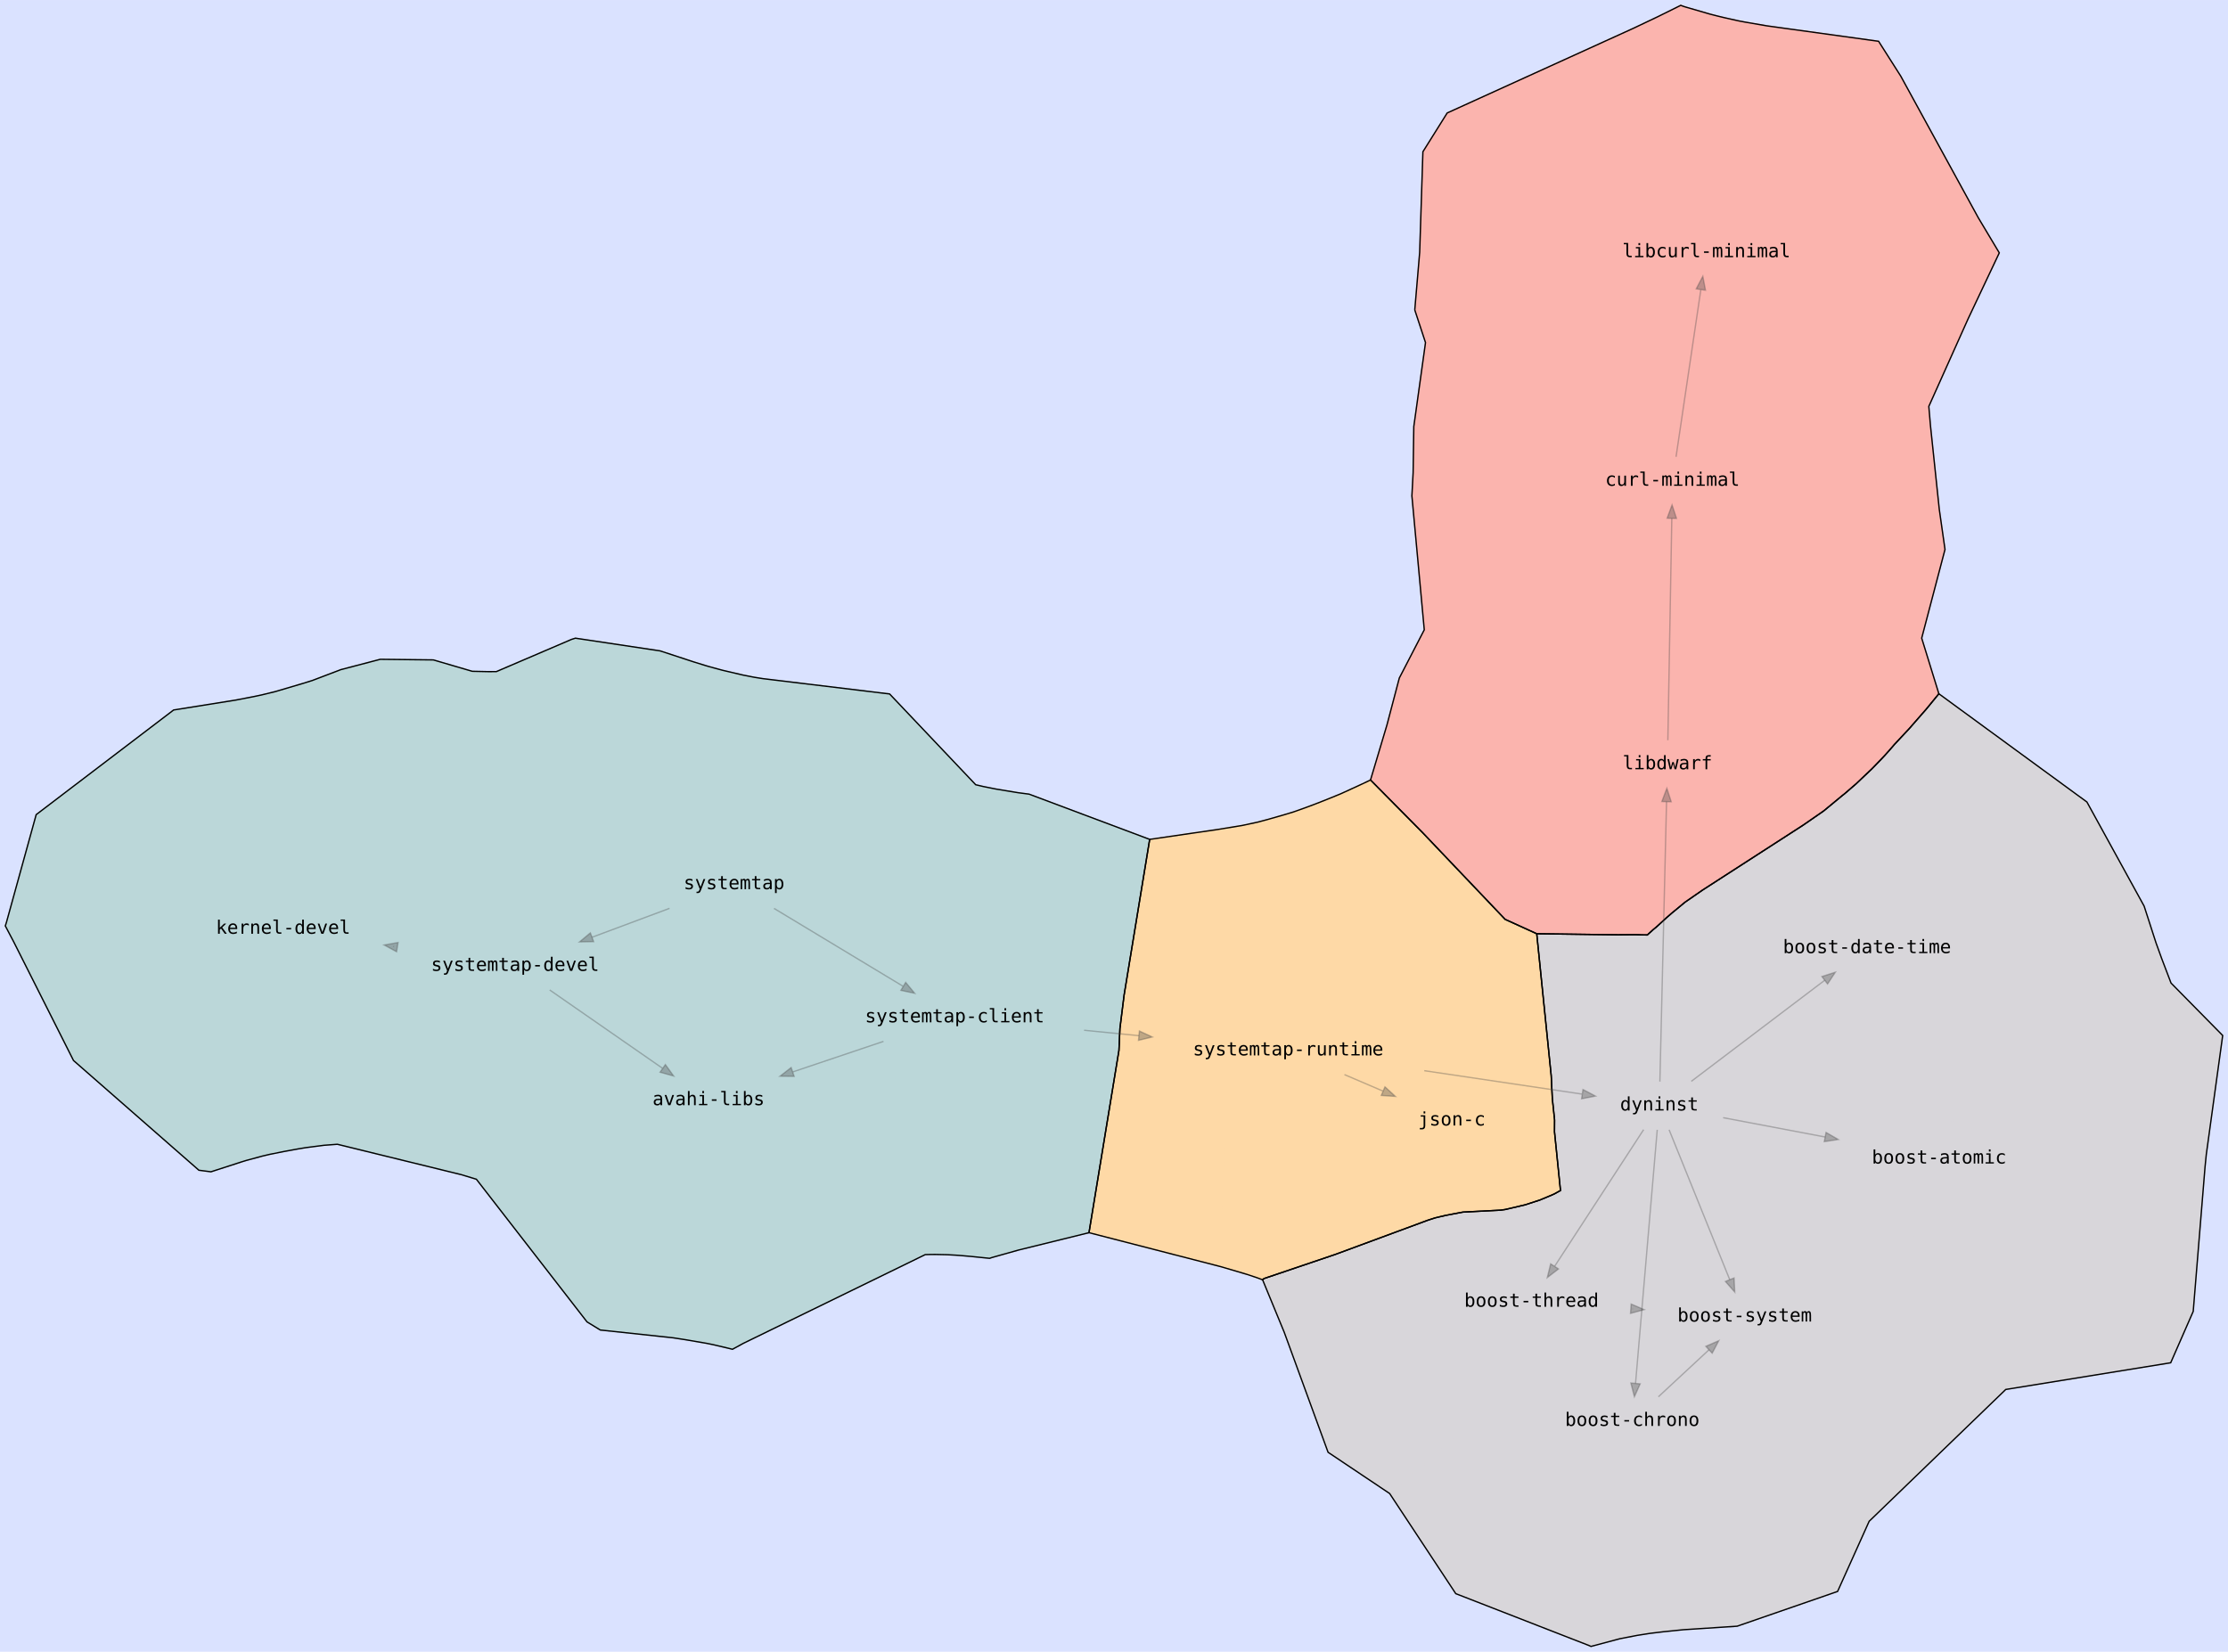
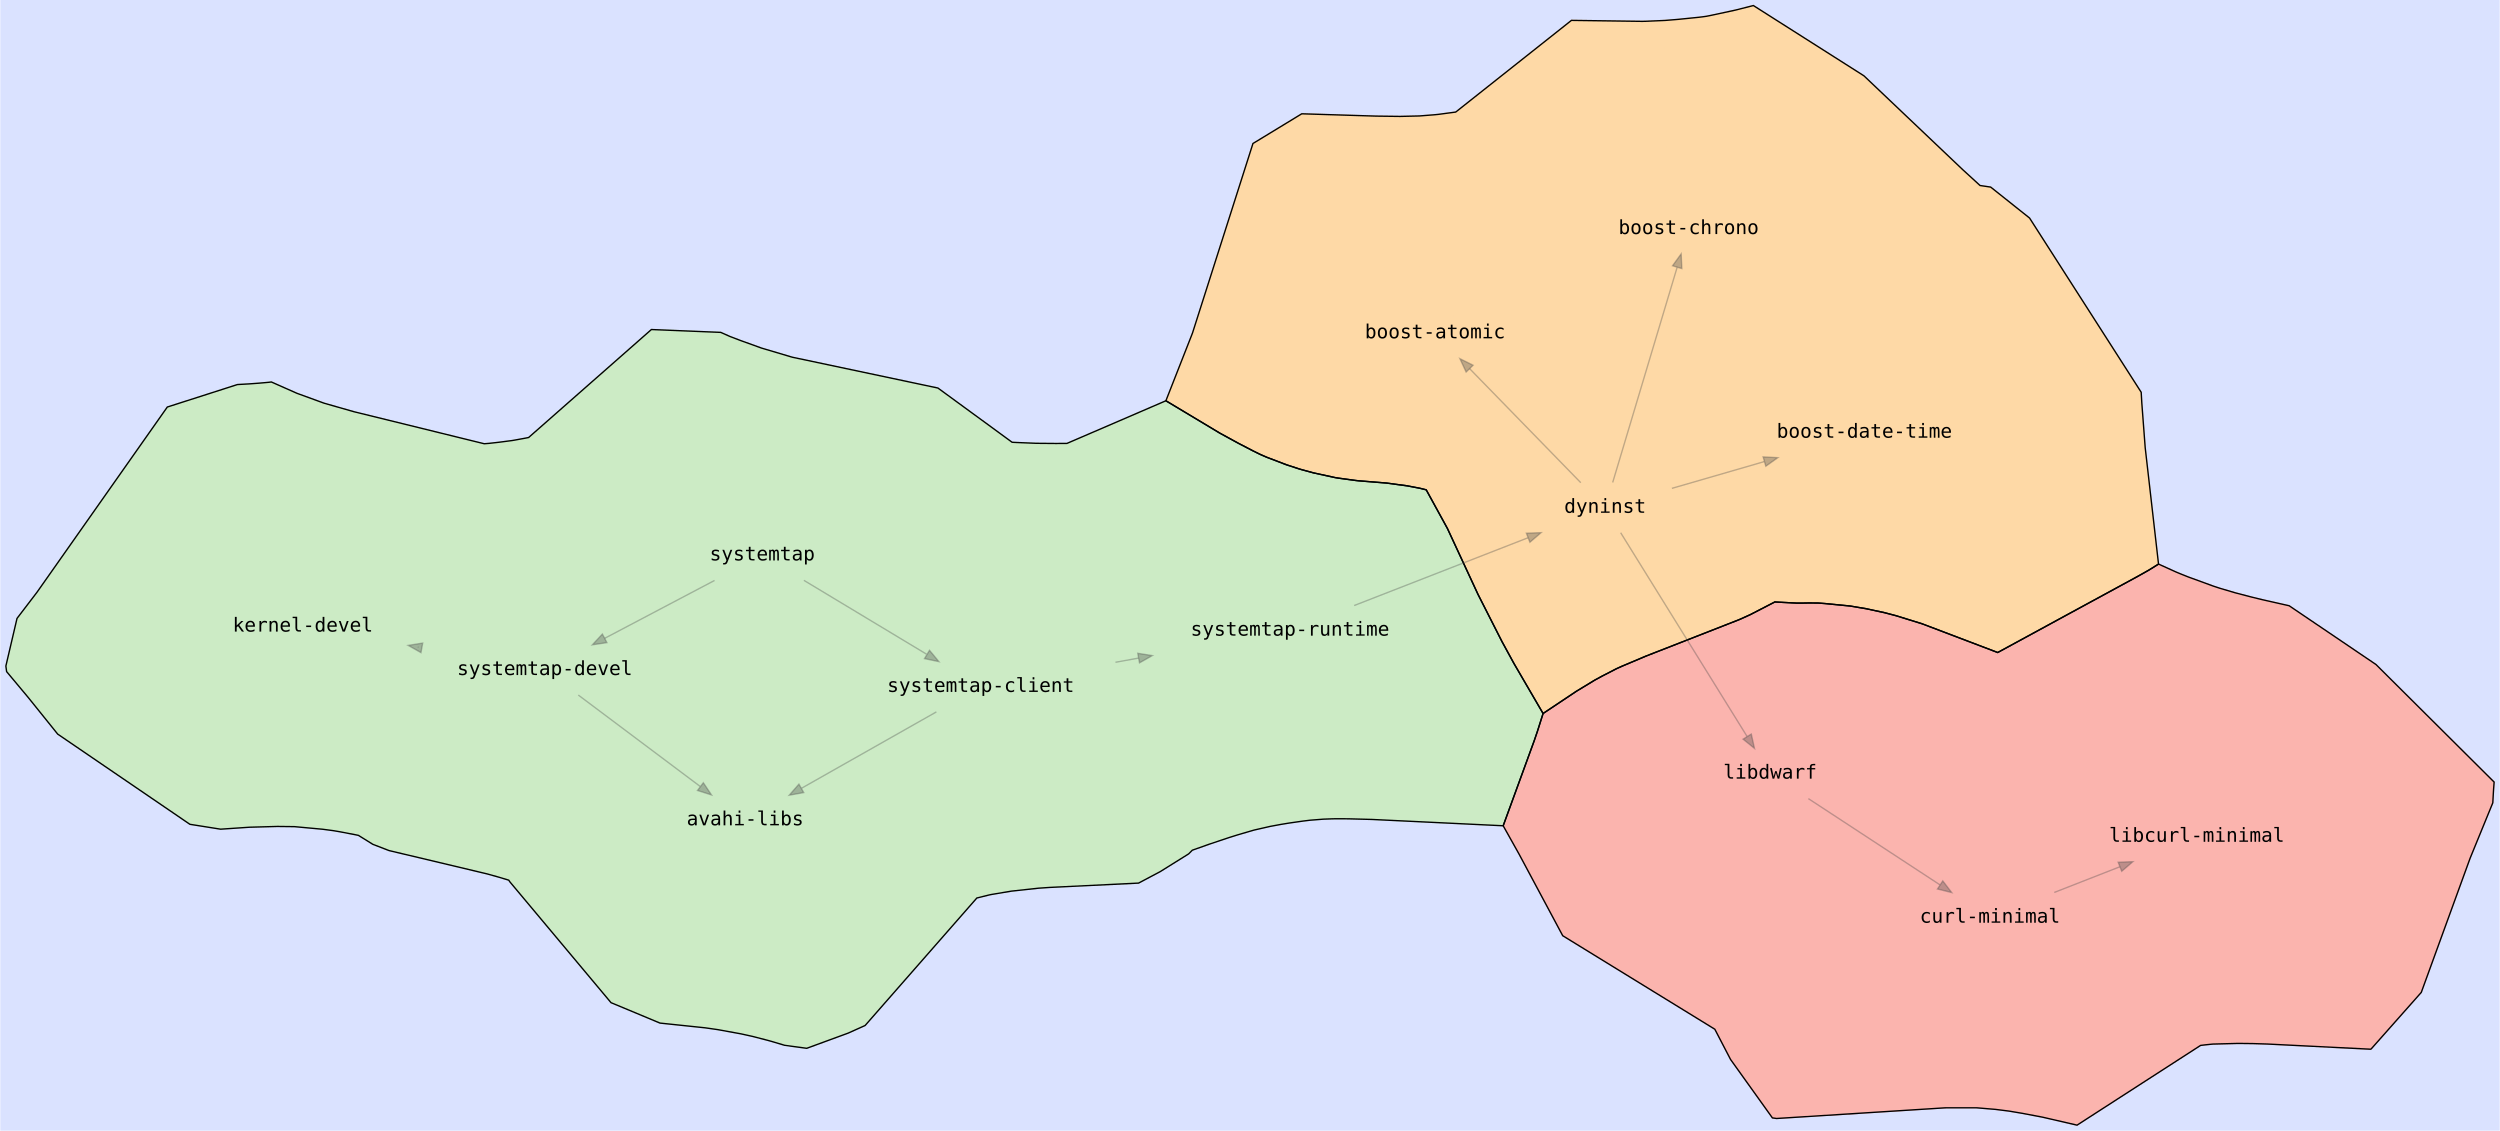
- <svg xmlns="http://www.w3.org/2000/svg" width="1675pt" height="1242pt" viewBox="0.00 0.00 1675.36 1242.24">
-   <g id="graph0" class="graph" transform="scale(1 1) rotate(0) translate(137.53 1086.692)">
-     <polygon fill="#dae2ff" stroke="transparent" points="-137.53,155.546 -137.53,-1086.692 1537.832,-1086.692 1537.832,155.546 -137.53,155.546" />
-     <polygon fill="#d8d6da" stroke="#d8d6da" points="1495.002,-347.349 1488.074,-365.507 1483.697,-377.591 1474.782,-405.177 1431.744,-483.519 1320.41,-564.924 1310.95,-553.385 1298.013,-538.578 1296.249,-412.282 1296.249,-412.282 1298.013,-538.578 1287.013,-526.829 1283.695,-522.974 1279.984,-518.824 1277.402,-516.049 1270.106,-508.517 1258.169,-497.199 1258.307,-419.293 1261.457,-377.175 1266.037,-378.497 1266.037,-378.497 1261.457,-377.175 1258.307,-419.293 1258.169,-497.199 1249.371,-489.606 1247.821,-488.399 1233.776,-476.79 1218.346,-466.112 1142.756,-417.313 1130.104,-408.568 1129.391,-408.045 1119.342,-399.746 1115.64,-396.523 1107.966,-389.489 1105.614,-387.554 1101.149,-383.516 1105.021,-379.038 1108.688,-374.991 1108.021,-311.291 1110.384,-260.028 1115.356,-258.54 1119.33,-254.897 1116.433,-252.424 1116.433,-252.424 1119.33,-254.897 1115.356,-258.54 1110.384,-260.028 1108.021,-311.291 1108.688,-374.991 1105.021,-379.038 1101.149,-383.516 1097.168,-383.57 1092.071,-383.755 1079.23,-383.638 1018.025,-384.453 1028.917,-277.677 1029.744,-260.629 1031.449,-244.361 1031.391,-235.431 1035.888,-191.341 1031.735,-189.035 1031.124,-188.725 1029.623,-188.032 1020.346,-184.167 1009.454,-180.616 1011.544,-112.202 1016.48,-112.202 1016.48,-112.202 1011.544,-112.202 1009.454,-180.616 1009.259,-180.561 994.374,-177.063 990.871,-176.562 976.227,-175.792 975.917,-175.79 962.511,-175.087 949.779,-172.682 941.782,-170.811 935.989,-168.933 866.51,-143.255 812.944,-125.116 812.566,-124.791 811.889,-124.189 828.192,-84.631 861.119,5.508 861.249,5.62 907.428,36.554 971.942,-18 1029.487,-18 1031.96,-18.316 1031.96,-18.316 1029.487,-18 971.942,-18 907.428,36.554 957.145,111.861 1057.274,150.847 1058.831,151.546 1080.544,145.759 1093.728,143.212 1103.279,141.715 1113.136,140.53 1128.416,138.972 1125.075,59.411 1125.075,59.411 1128.416,138.972 1168.717,136.342 1244.257,110.206 1267.998,57.427 1370.701,-41.709 1494.736,-61.781 1511.678,-100.44 1520.561,-209.013 1521.512,-218.474 1383.789,-218.344 1355.502,-221.602 1350.748,-218 1346.632,-266.934 1344.455,-215.153 1344.33,-215.116 1339.668,-215.116 1338.719,-215.396 1335.049,-215.396 1330.221,-259.634 1328.354,-216.831 1329.72,-215.162 1329.621,-215.045 1329.621,-215.045 1329.72,-215.162 1328.354,-216.831 1323.399,-219.78 1317.885,-219.78 1312.235,-216.38 1311.215,-215.178 1307.911,-215.178 1301.622,-288.712 1300.93,-271.318 1301.907,-214.974 1301.822,-214.948 1301.049,-116.394 1304.443,-113.274 1237.873,-103.237 1209.347,-102.404 1204.527,-98.01 1203.715,-96.46 1198.521,-96.46 1198.237,-96.547 1193.648,-96.547 1191.424,-145.504 1187.056,-96.381 1183.88,-96.381 1183.787,-96.409 1183.577,-96.656 1176.713,-100.99 1171.733,-100.99 1166.481,-97.839 1166.481,-97.839 1171.733,-100.99 1176.713,-100.99 1183.577,-96.656 1183.787,-96.409 1183.88,-96.381 1187.056,-96.381 1191.424,-145.504 1193.648,-96.547 1198.237,-96.547 1198.521,-96.46 1203.715,-96.46 1204.527,-98.01 1209.347,-102.404 1237.873,-103.237 1304.443,-113.274 1301.049,-116.394 1301.822,-214.948 1301.907,-214.974 1300.93,-271.318 1301.622,-288.712 1307.911,-215.178 1311.215,-215.178 1312.235,-216.38 1317.885,-219.78 1323.399,-219.78 1328.354,-216.831 1330.221,-259.634 1335.049,-215.396 1338.719,-215.396 1339.668,-215.116 1344.33,-215.116 1344.455,-215.153 1346.632,-266.934 1350.748,-218 1355.502,-221.602 1383.789,-218.344 1521.512,-218.474 1533.832,-307.928 1495.002,-347.349 1495.002,-347.349" />
-     <polygon fill="#fbb4ae" stroke="#fbb4ae" points="1190.977,-1067.281 1186.885,-941.255 1186.885,-941.255 1190.977,-1067.281 1275.085,-1055.653 1291.749,-1029.45 1350.041,-922.967 1365.846,-896.53 1342.495,-847.142 1312.849,-781.064 1314.096,-766.546 1320.733,-703.561 1325.03,-673.486 1307.495,-606.768 1320.41,-564.924 1310.95,-553.385 1298.013,-538.578 1287.013,-526.829 1283.695,-522.974 1279.984,-518.824 1277.402,-516.049 1270.106,-508.517 1258.169,-497.199 1249.371,-489.606 1247.821,-488.399 1233.776,-476.79 1218.346,-466.112 1142.756,-417.313 1130.104,-408.568 1129.391,-408.045 1119.342,-399.746 1115.64,-396.523 1107.966,-389.489 1105.614,-387.554 1101.149,-383.516 1097.168,-383.57 1092.071,-383.755 1079.23,-383.638 1018.025,-384.453 994.267,-395.267 932.243,-460.448 893.044,-500.09 905.389,-541.422 915.816,-539.907 1092.036,-517.436 1097.358,-511.988 1097.713,-511.988 1098.312,-511.807 1102.125,-511.807 1102.133,-511.81 1107.31,-511.81 1108.906,-513.77 1113.223,-516.269 1113.223,-516.269 1108.906,-513.77 1107.31,-511.81 1102.133,-511.81 1102.125,-511.807 1098.312,-511.807 1097.713,-511.988 1097.358,-511.988 1092.036,-517.436 915.816,-539.907 905.389,-541.422 914.697,-576.77 933.466,-613.04 924.239,-712.903 924.155,-713.653 925.081,-731.122 925.598,-765.933 934.394,-829.051 926.322,-853.609 930.013,-896.96 932.439,-972.576 950.703,-1001.746 1090.963,-1065.539 1108.85,-1074.039 1125.644,-1082.351 1126.307,-1082.692 1127.571,-1082.218 1128.709,-1081.811 1130.377,-1081.299 1148.045,-1076.165 1153.959,-1074.647 1159.726,-1073.264 1169.873,-1071.001 1174.899,-1070.051 1190.977,-1067.281 1190.977,-1067.281" />
-     <polygon fill="#bbd7d9" stroke="#bbd7d9" points="-82.265,-289.121 -127.237,-378.392 -133.53,-390.339 -132.674,-393.06 26.358,-391.258 40.243,-394.567 46.454,-390.236 47.695,-388.369 51.049,-388.369 51.496,-388.234 55.695,-388.234 59.204,-424.503 62.798,-388.257 66.224,-388.257 66.583,-388.68 72.826,-392.55 78.633,-392.55 83.163,-389.973 84.715,-388.164 87.92,-388.164 87.993,-388.186 93.019,-440.159 97.332,-566.209 101.165,-436.306 99.284,-388.113 99.284,-388.113 101.165,-436.306 97.332,-566.209 93.019,-440.159 87.993,-388.186 87.92,-388.164 84.715,-388.164 83.163,-389.973 78.633,-392.55 72.826,-392.55 66.583,-388.68 66.224,-388.257 62.798,-388.257 59.204,-424.503 55.695,-388.234 51.496,-388.234 51.049,-388.369 47.695,-388.369 46.454,-390.236 40.243,-394.567 26.358,-391.258 -132.674,-393.06 -110.325,-474.026 -6.974,-552.736 39.916,-560.217 53.198,-562.789 59.037,-564.019 69.477,-566.571 90.672,-572.839 97.352,-574.927 116.994,-582.398 118.579,-583.028 148.428,-590.851 188.324,-590.402 217.583,-581.83 217.908,-581.819 229.719,-581.571 235.707,-581.596 292.179,-605.799 295.154,-606.741 358.871,-597.18 384.042,-588.917 392.999,-586.144 396.115,-585.239 405.75,-582.619 421.163,-579.009 429.717,-577.33 436.125,-576.314 531.42,-564.79 596.157,-496.51 601.864,-495.174 611.14,-493.321 611.166,-490.527 615.556,-321.69 615.556,-321.69 611.166,-490.527 611.14,-493.321 627.999,-490.529 636.294,-489.44 726.987,-455.413 707.78,-338.516 704.613,-313.244 703.861,-296.66 681.346,-159.624 628.434,-146.582 608.294,-140.919 606.632,-140.337 592.543,-141.77 583.562,-142.54 580.966,-142.721 574.761,-143.055 565.6,-143.257 561.44,-143.216 558.217,-143.133 421.408,-76.388 413.255,-71.932 410.129,-72.718 398.625,-75.427 393.732,-76.421 378.256,-79.073 368.798,-80.541 313.868,-86.418 303.874,-92.536 220.69,-199.816 228.763,-211.264 233.173,-217.034 241.253,-227.181 242.526,-228.711 253.242,-241.03 265.615,-253.319 365.651,-253.217 370.289,-257.558 371.102,-257.821 372.853,-259.194 377.143,-259.194 377.424,-259.109 381.753,-259.109 382.078,-259.013 386.043,-259.013 387.804,-261.129 392.512,-263.833 397.495,-263.833 403.901,-259.856 404.527,-259.11 408.621,-259.11 408.743,-259.146 413.224,-259.146 418.45,-203.529 419.593,-258.942 424.904,-253.494 500.672,-246.196 533.248,-191.57 536.297,-282.229 534.428,-316.15 534.428,-316.15 536.297,-282.229 533.248,-191.57 500.672,-246.196 424.904,-253.494 419.593,-258.942 418.45,-203.529 413.224,-259.146 408.743,-259.146 408.621,-259.11 404.527,-259.11 403.901,-259.856 397.495,-263.833 392.512,-263.833 387.804,-261.129 386.043,-259.013 382.078,-259.013 381.753,-259.109 377.424,-259.109 377.143,-259.194 372.853,-259.194 371.201,-261.882 365.62,-265.669 352.406,-262.214 274.222,-262.175 282.892,-270.945 286.569,-274.425 287.344,-359.579 286.422,-360.406 286.489,-360.519 291.761,-420.491 293.45,-467.96 313.77,-438.323 387.645,-427.163 391.409,-423.299 392.94,-422.692 394.121,-421.7 398.45,-421.7 398.53,-421.676 402.977,-421.676 403.656,-421.472 405.464,-421.472 409.554,-425.236 414.152,-426.574 414.152,-426.574 409.554,-425.236 405.464,-421.472 403.656,-421.472 402.977,-421.676 398.53,-421.676 398.45,-421.7 394.121,-421.7 392.94,-422.692 391.409,-423.299 387.645,-427.163 313.77,-438.323 293.45,-467.96 291.761,-420.491 286.489,-360.519 286.422,-360.406 287.344,-359.579 286.569,-274.425 282.892,-270.945 281.805,-360.211 276.98,-360.211 276.953,-360.203 276.953,-360.203 276.98,-360.211 281.805,-360.211 282.892,-270.945 274.222,-262.175 352.406,-262.214 365.62,-265.669 371.201,-261.882 372.853,-259.194 371.102,-257.821 370.289,-257.558 365.651,-253.217 265.615,-253.319 253.242,-241.03 242.526,-228.711 241.253,-227.181 238.94,-360.063 240.901,-360.063 244.536,-356.828 249.468,-355.38 249.468,-355.38 244.536,-356.828 240.901,-360.063 238.94,-360.063 241.253,-227.181 233.173,-217.034 228.763,-211.264 220.69,-199.816 209.297,-203.275 116.162,-226.121 106.082,-225.35 92.446,-223.583 86.595,-222.618 76.241,-220.726 65.264,-218.526 59.731,-217.223 47.726,-213.971 43.918,-212.806 21.097,-205.413 12.034,-206.585 -82.265,-289.121 -82.265,-289.121" />
-     <polygon fill="#fed9a6" stroke="#fed9a6" points="1035.888,-191.341 1031.391,-235.431 1031.449,-244.361 1029.744,-260.629 1028.917,-277.677 1018.025,-384.453 994.267,-395.267 975.211,-361.486 971.457,-280.076 966.265,-244.291 963.385,-244.291 962.437,-243.135 962.437,-243.135 963.385,-244.291 966.265,-244.291 971.457,-280.076 975.211,-361.486 994.267,-395.267 932.243,-460.448 893.044,-500.09 886.983,-497.202 871.481,-490.08 870.382,-489.595 859.129,-485.011 850.013,-481.456 843.74,-479.12 835.04,-476.033 827.586,-473.779 815.422,-470.311 808.344,-468.417 796.461,-465.86 777.641,-462.79 726.987,-455.413 707.78,-338.516 704.613,-313.244 703.861,-296.66 681.346,-159.624 780.735,-133.994 783.815,-234.28 783.815,-234.28 780.735,-133.994 800.229,-128.233 807.533,-125.804 811.705,-124.261 811.889,-124.189 812.566,-124.791 812.944,-125.116 866.51,-143.255 935.989,-168.933 941.782,-170.811 949.779,-172.682 962.511,-175.087 975.917,-175.79 976.227,-175.792 990.871,-176.562 994.374,-177.063 1009.259,-180.561 1009.454,-180.616 1020.346,-184.167 1029.623,-188.032 1031.124,-188.725 1031.735,-189.035 1035.888,-191.341 1035.888,-191.341" />
-     <polyline fill="none" stroke="#000000" points="1093.728,143.212 1080.544,145.759 1058.831,151.546 1057.274,150.847 957.145,111.861 907.428,36.554 861.249,5.62 861.119,5.508 828.192,-84.631 811.889,-124.189 812.566,-124.791 812.944,-125.116 866.51,-143.255 935.989,-168.933 941.782,-170.811 949.779,-172.682 962.511,-175.087 975.917,-175.79 976.227,-175.792 990.871,-176.562 994.374,-177.063 1009.259,-180.561 1009.454,-180.616 1020.346,-184.167 1029.623,-188.032 1031.124,-188.725 1031.735,-189.035 1035.888,-191.341 1031.391,-235.431 1031.449,-244.361 1029.744,-260.629 1028.917,-277.677 1018.025,-384.453 1079.23,-383.638 1092.071,-383.755 1097.168,-383.57 1101.149,-383.516 1105.614,-387.554 1107.966,-389.489 1115.64,-396.523 1119.342,-399.746 1129.391,-408.045 1130.104,-408.568 1142.756,-417.313 1218.346,-466.112 1233.776,-476.79 1247.821,-488.399 1249.371,-489.606 1258.169,-497.199 1270.106,-508.517 1277.402,-516.049 1279.984,-518.824 1283.695,-522.974 1287.013,-526.829 1298.013,-538.578 1310.95,-553.385 1320.41,-564.924 1431.744,-483.519 1474.782,-405.177 1483.697,-377.591 1488.074,-365.507 1495.002,-347.349 1533.832,-307.928 1521.512,-218.474 1520.561,-209.013 1511.678,-100.44 1494.736,-61.781 1370.701,-41.709 1267.998,57.427 1244.257,110.206 1168.717,136.342 1128.416,138.972 1113.136,140.53 1103.279,141.715 1093.728,143.212 " />
-     <polyline fill="none" stroke="#000000" points="926.322,-853.609 930.013,-896.96 932.439,-972.576 950.703,-1001.746 1090.963,-1065.539 1108.85,-1074.039 1125.644,-1082.351 1126.307,-1082.692 1127.571,-1082.218 1128.709,-1081.811 1130.377,-1081.299 1148.045,-1076.165 1153.959,-1074.647 1159.726,-1073.264 1169.873,-1071.001 1174.899,-1070.051 1190.977,-1067.281 1275.085,-1055.653 1291.749,-1029.45 1350.041,-922.967 1365.846,-896.53 1342.495,-847.142 1312.849,-781.064 1314.096,-766.546 1320.733,-703.561 1325.03,-673.486 1307.495,-606.768 1320.41,-564.924 1310.95,-553.385 1298.013,-538.578 1287.013,-526.829 1283.695,-522.974 1279.984,-518.824 1277.402,-516.049 1270.106,-508.517 1258.169,-497.199 1249.371,-489.606 1247.821,-488.399 1233.776,-476.79 1218.346,-466.112 1142.756,-417.313 1130.104,-408.568 1129.391,-408.045 1119.342,-399.746 1115.64,-396.523 1107.966,-389.489 1105.614,-387.554 1101.149,-383.516 1097.168,-383.57 1092.071,-383.755 1079.23,-383.638 1018.025,-384.453 994.267,-395.267 932.243,-460.448 893.044,-500.09 905.389,-541.422 914.697,-576.77 933.466,-613.04 924.239,-712.903 924.155,-713.653 925.081,-731.122 925.598,-765.933 934.394,-829.051 926.322,-853.609 " />
-     <polyline fill="none" stroke="#000000" points="592.543,-141.77 606.632,-140.337 608.294,-140.919 628.434,-146.582 681.346,-159.624 703.861,-296.66 704.613,-313.244 707.78,-338.516 726.987,-455.413 636.294,-489.44 627.999,-490.529 611.14,-493.321 601.864,-495.174 596.157,-496.51 531.42,-564.79 436.125,-576.314 429.717,-577.33 421.163,-579.009 405.75,-582.619 396.115,-585.239 392.999,-586.144 384.042,-588.917 358.871,-597.18 295.154,-606.741 292.179,-605.799 235.707,-581.596 229.719,-581.571 217.908,-581.819 217.583,-581.83 188.324,-590.402 148.428,-590.851 118.579,-583.028 116.994,-582.398 97.352,-574.927 90.672,-572.839 69.477,-566.571 59.037,-564.019 53.198,-562.789 39.916,-560.217 -6.974,-552.736 -110.325,-474.026 -132.674,-393.06 -133.53,-390.339 -127.237,-378.392 -82.265,-289.121 12.034,-206.585 21.097,-205.413 43.918,-212.806 47.726,-213.971 59.731,-217.223 65.264,-218.526 76.241,-220.726 86.595,-222.618 92.446,-223.583 106.082,-225.35 116.162,-226.121 209.297,-203.275 220.69,-199.816 303.874,-92.536 313.868,-86.418 368.798,-80.541 378.256,-79.073 393.732,-76.421 398.625,-75.427 410.129,-72.718 413.255,-71.932 421.408,-76.388 558.217,-143.133 561.44,-143.216 565.6,-143.257 574.761,-143.055 580.966,-142.721 583.562,-142.54 592.543,-141.77 " />
-     <polyline fill="none" stroke="#000000" points="827.586,-473.779 835.04,-476.033 843.74,-479.12 850.013,-481.456 859.129,-485.011 870.382,-489.595 871.481,-490.08 886.983,-497.202 893.044,-500.09 932.243,-460.448 994.267,-395.267 1018.025,-384.453 1028.917,-277.677 1029.744,-260.629 1031.449,-244.361 1031.391,-235.431 1035.888,-191.341 1031.735,-189.035 1031.124,-188.725 1029.623,-188.032 1020.346,-184.167 1009.454,-180.616 1009.259,-180.561 994.374,-177.063 990.871,-176.562 976.227,-175.792 975.917,-175.79 962.511,-175.087 949.779,-172.682 941.782,-170.811 935.989,-168.933 866.51,-143.255 812.944,-125.116 812.566,-124.791 811.889,-124.189 811.705,-124.261 807.533,-125.804 800.229,-128.233 780.735,-133.994 681.346,-159.624 703.861,-296.66 704.613,-313.244 707.78,-338.516 726.987,-455.413 777.641,-462.79 796.461,-465.86 808.344,-468.417 815.422,-470.311 827.586,-473.779 " />
+ <svg xmlns="http://www.w3.org/2000/svg" width="1802pt" height="815pt" viewBox="0.00 0.00 1801.71 815.08">
+   <g id="graph0" class="graph" transform="scale(1 1) rotate(0) translate(142.6601 679.4802)">
+     <polygon fill="#dae2ff" stroke="transparent" points="-142.66,135.604 -142.66,-679.48 1659.048,-679.48 1659.048,135.604 -142.66,135.604" />
+     <polygon fill="#fbb4ae" stroke="#fbb4ae" points="1480.28,-249.054 1487.979,-247.18 1507.294,-242.815 1569.915,-200.418 1655.048,-115.706 1654.635,-110.235 1654.089,-100.742 1637.736,-60.815 1602.54,35.891 1566.441,76.634 1566.023,76.862 1491.588,73.131 1481.075,72.805 1470.534,72.68 1452.208,73.165 1446.672,73.735 1443.429,74.131 1425.156,39.856 1411.342,19.201 1396.91,1.433 1326.596,-12.662 1326.775,59.411 1320.603,-16.331 1318.617,-17.709 1321.469,-21.908 1317.798,-96.773 1315.577,-17.803 1310.921,-17.803 1310.921,-17.803 1315.577,-17.803 1317.798,-96.773 1321.469,-21.908 1318.617,-17.709 1320.603,-16.331 1326.775,59.411 1326.596,-12.662 1396.91,1.433 1411.342,19.201 1425.156,39.856 1443.429,74.131 1354.382,131.604 1329.565,125.862 1314.953,123.091 1305.352,121.473 1295.663,120.249 1282,119.1 1259.881,119.102 1258.953,119.142 1137.767,126.805 1134.779,126.375 1104.631,84.273 1093.277,62.467 1098.534,54.988 1113.064,35.007 1118.255,28.135 1127.215,16.738 1132.352,10.477 1139.757,1.844 1144.165,-2.831 1149.47,-8.186 1159.706,-18 1231.915,-18 1231.915,-18 1159.706,-18 1149.47,-8.186 1144.165,-2.831 1139.757,1.844 1132.352,10.477 1127.215,16.738 1118.255,28.135 1113.064,35.007 1098.534,54.988 1093.277,62.467 983.632,-4.945 952.197,-63.71 940.709,-84.209 963.105,-145.589 965.36,-152.2 969.465,-165.135 993.328,-181.074 1006.7,-189.191 1012.131,-192.153 1022.392,-197.435 1026.106,-199.118 1043.463,-206.455 1110.323,-232.594 1111.812,-233.222 1118.866,-236.418 1121.159,-166.306 1125.777,-123.916 1130.027,-126.355 1135.614,-126.355 1141.894,-122.48 1142.385,-121.903 1142.135,-121.608 1142.135,-121.608 1142.385,-121.903 1141.894,-122.48 1135.614,-126.355 1130.027,-126.355 1125.777,-123.916 1121.159,-166.306 1118.866,-236.418 1136.598,-245.576 1137.243,-245.496 1152.16,-244.729 1155.751,-244.714 1160.584,-244.809 1167.551,-244.782 1172.68,-244.4 1190.773,-242.626 1202.379,-240.669 1215.694,-237.795 1223.927,-235.631 1242.57,-229.851 1297.188,-209.103 1398.311,-264.091 1406.112,-268.485 1413.121,-272.849 1425.839,-267.104 1428.96,-265.804 1434.679,-263.52 1452.483,-257.023 1457.425,-255.392 1458.883,-131.991 1458.883,-131.991 1457.425,-255.392 1468.319,-252.174 1480.28,-249.054 1480.28,-249.054" />
+     <polygon fill="#fed9a6" stroke="#fed9a6" points="1401.062,-389.096 1403.512,-356.789 1413.121,-272.849 1406.112,-268.485 1398.311,-264.091 1297.188,-209.103 1242.57,-229.851 1223.927,-235.631 1215.694,-237.795 1214.654,-341.1 1210.377,-367.34 1207.573,-364.969 1200.479,-362.75 1196.524,-363.879 1192.064,-368.057 1195.702,-371.162 1200.798,-372.619 1200.798,-372.619 1195.702,-371.162 1192.064,-368.057 1191.472,-368.057 1190.505,-367.758 1190.02,-329.681 1183.552,-367.359 1180.242,-367.359 1180.24,-367.359 1180.24,-367.359 1180.242,-367.359 1183.552,-367.359 1190.02,-329.681 1190.505,-367.758 1191.472,-368.057 1192.064,-368.057 1196.524,-363.879 1200.479,-362.75 1207.573,-364.969 1210.377,-367.34 1214.654,-341.1 1215.694,-237.795 1202.379,-240.669 1190.773,-242.626 1172.68,-244.4 1167.551,-244.782 1160.584,-244.809 1155.751,-244.714 1152.16,-244.729 1137.243,-245.496 1136.598,-245.576 1118.866,-236.418 1111.812,-233.222 1110.323,-232.594 1043.463,-206.455 1026.106,-199.118 1022.392,-197.435 1012.131,-192.153 1006.7,-189.191 993.328,-181.074 969.465,-165.135 948.43,-201.261 939.841,-216.985 922.535,-251.04 900.523,-298.49 885.233,-326.358 884.278,-326.619 880.605,-327.52 871.597,-329.235 856.642,-331.264 836.535,-332.885 834.571,-333.098 821.94,-334.81 819.649,-335.183 804.02,-338.588 794.988,-341.05 793.226,-341.577 784.341,-344.484 770.32,-349.838 765.91,-351.761 764.913,-352.223 760.41,-354.435 749.846,-359.92 736.343,-367.302 697.566,-390.579 716.389,-438.496 716.842,-439.726 760.328,-576.044 795.506,-597.448 849.16,-595.779 856.711,-445.747 861.274,-442.68 864.921,-472.241 868.223,-439.494 872.182,-439.494 879.781,-561.176 880.397,-493.501 883.996,-440.81 888.831,-443.731 894.111,-443.731 900.303,-439.873 900.927,-439.13 900.928,-439.13 904.234,-439.13 907.627,-476.855 907.627,-476.855 904.234,-439.13 900.928,-439.13 900.927,-439.13 900.303,-439.873 894.111,-443.731 888.831,-443.731 883.996,-440.81 880.397,-493.501 879.781,-561.176 872.182,-439.494 868.223,-439.494 864.921,-472.241 861.274,-442.68 856.711,-445.747 849.16,-595.779 866.311,-595.559 880.293,-595.891 890.781,-596.716 893.958,-597.024 906.487,-598.698 989.907,-664.789 1040.869,-664.082 1041.127,-664.084 1043.726,-664.147 1057.375,-664.743 1058.13,-542.271 1062.271,-514.522 1061.982,-514.435 1061.982,-514.435 1062.271,-514.522 1058.13,-542.271 1057.375,-664.743 1066.925,-665.526 1081.539,-667.004 1084.178,-667.321 1087.183,-667.739 1087.258,-651.924 1086.885,-628.919 1087.943,-514.355 1083.242,-514.355 1082.611,-513.579 1076.627,-509.854 1072.193,-509.854 1072.193,-509.854 1076.627,-509.854 1082.611,-513.579 1083.242,-514.355 1087.943,-514.355 1086.885,-628.919 1087.258,-651.924 1087.183,-667.739 1090.525,-668.396 1108.325,-672.241 1121.07,-675.48 1200.771,-624.812 1272,-557.149 1284.457,-545.755 1292.123,-544.615 1320.17,-522.284 1400.634,-396.703 1401.062,-389.096 1401.062,-389.096" />
+     <polygon fill="#ccebc5" stroke="#ccebc5" points="-101.303,-150.286 -122.599,-176.757 -138.121,-195.324 -138.66,-199.347 -130.621,-233.699 -116.25,-252.513 -22.283,-386.062 28.272,-402.269 36.189,-402.71 40.453,-234.373 45.858,-230.998 48.065,-227.724 50.569,-227.724 51.086,-227.875 56.699,-227.875 56.955,-227.95 61.247,-227.95 61.361,-227.983 66.29,-227.983 66.522,-228.258 66.522,-228.258 66.29,-227.983 61.361,-227.983 61.247,-227.95 56.955,-227.95 56.699,-227.875 51.086,-227.875 50.569,-227.724 48.065,-227.724 45.858,-230.998 40.453,-234.373 36.189,-402.71 43.449,-403.232 50.8,-403.882 52.74,-404.116 71.292,-395.905 90.787,-388.813 112.339,-382.662 206.168,-359.596 209.546,-359.858 209.628,-244.276 209.628,-244.276 209.546,-359.858 216.852,-360.679 226.185,-361.892 225.83,-244.214 225.83,-244.214 226.185,-361.892 227.752,-362.151 235.833,-363.626 238.189,-364.098 326.677,-441.933 376.695,-439.872 383.201,-436.974 391.012,-433.991 396.156,-279.472 397.456,-279.472 400.365,-281.971 400.365,-281.971 397.456,-279.472 396.156,-279.472 391.012,-433.991 406.042,-428.567 427.317,-422.245 428.539,-421.909 533.211,-399.766 586.699,-360.666 588.774,-360.547 604.029,-359.915 618.33,-359.787 626.259,-359.844 697.566,-390.579 736.343,-367.302 749.846,-359.92 760.41,-354.435 764.913,-352.223 765.91,-351.761 770.32,-349.838 784.341,-344.484 793.226,-341.577 794.988,-341.05 804.02,-338.588 819.649,-335.183 821.94,-334.81 834.571,-333.098 836.535,-332.885 856.642,-331.264 871.597,-329.235 880.605,-327.52 884.278,-326.619 885.233,-326.358 900.523,-298.49 922.535,-251.04 939.841,-216.985 948.43,-201.261 969.465,-165.135 965.36,-152.2 963.105,-145.589 940.709,-84.209 846.207,-88.76 829.062,-89.223 821.001,-89.269 817.704,-89.218 811.041,-88.972 801.507,-88.217 796.423,-87.597 786.385,-86.16 780.34,-85.167 772.765,-83.761 761.106,-81.101 749.557,-77.729 743.136,-75.718 728.605,-70.858 716.612,-66.598 713.979,-63.953 693.416,-51.117 677.877,-42.883 613.598,-39.749 605.765,-39.211 586.114,-37.078 571.581,-34.634 570.248,-34.358 561.275,-32.133 480.744,59.766 468.535,65.259 438.656,76.208 422.731,74.051 422.628,74.016 413.533,71.305 410.553,70.474 399.755,67.67 391.334,65.81 374.635,62.763 365.443,61.443 366.81,-34.297 364.637,-82.303 368.874,-86.352 353.095,-91.346 364.778,-94.774 370.326,-91.454 372.531,-88.264 374.812,-88.264 377.827,-127.963 381.754,-88.191 384.805,-88.191 385.536,-89.033 392.06,-92.973 396.625,-92.973 401.917,-89.85 403.411,-88.03 407.492,-88.03 407.702,-88.093 412.997,-88.093 413.087,-88.12 416.288,-88.12 418.78,-90.034 420.704,-90.628 423.647,-93.681 497.378,-106.246 448.067,-162.536 518.401,-179.213 520.955,-182.062 505.972,-188.452 518.251,-190.777 523.92,-186.653 525.282,-184.469 528.534,-184.469 528.534,-184.469 525.282,-184.469 523.92,-186.653 518.251,-190.777 505.972,-188.452 441.428,-196.104 430.603,-186.59 430.679,-217.97 430.679,-217.97 430.603,-186.59 441.428,-196.104 505.972,-188.452 520.955,-182.062 518.401,-179.213 448.067,-162.536 497.378,-106.246 423.647,-93.681 420.704,-90.628 418.78,-90.034 416.288,-88.12 413.087,-88.12 412.997,-88.093 407.702,-88.093 407.492,-88.03 403.411,-88.03 401.917,-89.85 396.625,-92.973 392.06,-92.973 385.536,-89.033 384.805,-88.191 381.754,-88.191 377.827,-127.963 374.812,-88.264 372.531,-88.264 370.326,-91.454 364.778,-94.774 353.095,-91.346 267.323,-92.336 273.261,-98.869 279.983,-105.423 281.879,-107.155 282.147,-115.098 287.721,-194.182 286.193,-196.92 287.202,-197.745 289.976,-198.812 292.403,-201.529 351.797,-218.101 303.519,-279.18 359.108,-279.18 379.603,-285.692 385.112,-282.348 387.155,-279.191 387.557,-278.888 385.905,-276.574 385.905,-276.574 387.557,-278.888 387.155,-279.191 385.112,-282.348 379.603,-285.692 359.108,-279.18 303.519,-279.18 351.797,-218.101 292.403,-201.529 289.976,-198.812 287.202,-197.745 286.193,-196.92 287.721,-194.182 282.147,-115.098 281.879,-107.155 279.983,-105.423 273.261,-98.869 267.323,-92.336 353.095,-91.346 368.874,-86.352 364.637,-82.303 254.646,-79.765 251.738,-76.956 252.094,-130.148 249.631,-191.567 244.468,-193.047 240.377,-196.571 243.878,-199.586 249.768,-201.374 249.768,-201.374 243.878,-199.586 240.377,-196.571 244.468,-193.047 249.631,-191.567 252.094,-130.148 251.738,-76.956 254.646,-79.765 364.637,-82.303 366.81,-34.297 365.443,61.443 332.853,58.025 297.563,43.305 224.716,-43.712 223.821,-45.011 216.376,-47.244 208.252,-49.513 137.53,-66.337 125.907,-70.816 115.496,-77.282 113.691,-77.664 102.228,-79.861 97.445,-80.681 89.627,-81.711 69.377,-83.573 57.049,-83.722 36.983,-83.162 16.145,-81.751 -6.002,-85.266 -101.303,-150.286 -101.303,-150.286" />
+     <polyline fill="none" stroke="#000000" points="1305.352,121.473 1314.953,123.091 1329.565,125.862 1354.382,131.604 1443.429,74.131 1446.672,73.735 1452.208,73.165 1470.534,72.68 1481.075,72.805 1491.588,73.131 1566.023,76.862 1566.441,76.634 1602.54,35.891 1637.736,-60.815 1654.089,-100.742 1654.635,-110.235 1655.048,-115.706 1569.915,-200.418 1507.294,-242.815 1487.979,-247.18 1480.28,-249.054 1468.319,-252.174 1457.425,-255.392 1452.483,-257.023 1434.679,-263.52 1428.96,-265.804 1425.839,-267.104 1413.121,-272.849 1406.112,-268.485 1398.311,-264.091 1297.188,-209.103 1242.57,-229.851 1223.927,-235.631 1215.694,-237.795 1202.379,-240.669 1190.773,-242.626 1172.68,-244.4 1167.551,-244.782 1160.584,-244.809 1155.751,-244.714 1152.16,-244.729 1137.243,-245.496 1136.598,-245.576 1118.866,-236.418 1111.812,-233.222 1110.323,-232.594 1043.463,-206.455 1026.106,-199.118 1022.392,-197.435 1012.131,-192.153 1006.7,-189.191 993.328,-181.074 969.465,-165.135 965.36,-152.2 963.105,-145.589 940.709,-84.209 952.197,-63.71 983.632,-4.945 1093.277,62.467 1104.631,84.273 1134.779,126.375 1137.767,126.805 1258.953,119.142 1259.881,119.102 1282,119.1 1295.663,120.249 1305.352,121.473 " />
+     <polyline fill="none" stroke="#000000" points="1012.131,-192.153 1006.7,-189.191 993.328,-181.074 969.465,-165.135 948.43,-201.261 939.841,-216.985 922.535,-251.04 900.523,-298.49 885.233,-326.358 884.278,-326.619 880.605,-327.52 871.597,-329.235 856.642,-331.264 836.535,-332.885 834.571,-333.098 821.94,-334.81 819.649,-335.183 804.02,-338.588 794.988,-341.05 793.226,-341.577 784.341,-344.484 770.32,-349.838 765.91,-351.761 764.913,-352.223 760.41,-354.435 749.846,-359.92 736.343,-367.302 697.566,-390.579 716.389,-438.496 716.842,-439.726 760.328,-576.044 795.506,-597.448 849.16,-595.779 866.311,-595.559 880.293,-595.891 890.781,-596.716 893.958,-597.024 906.487,-598.698 989.907,-664.789 1040.869,-664.082 1041.127,-664.084 1043.726,-664.147 1057.375,-664.743 1066.925,-665.526 1081.539,-667.004 1084.178,-667.321 1087.183,-667.739 1090.525,-668.396 1108.325,-672.241 1121.07,-675.48 1200.771,-624.812 1272,-557.149 1284.457,-545.755 1292.123,-544.615 1320.17,-522.284 1400.634,-396.703 1401.062,-389.096 1403.512,-356.789 1413.121,-272.849 1406.112,-268.485 1398.311,-264.091 1297.188,-209.103 1242.57,-229.851 1223.927,-235.631 1215.694,-237.795 1202.379,-240.669 1190.773,-242.626 1172.68,-244.4 1167.551,-244.782 1160.584,-244.809 1155.751,-244.714 1152.16,-244.729 1137.243,-245.496 1136.598,-245.576 1118.866,-236.418 1111.812,-233.222 1110.323,-232.594 1043.463,-206.455 1026.106,-199.118 1022.392,-197.435 1012.131,-192.153 " />
+     <polyline fill="none" stroke="#000000" points="570.248,-34.358 561.275,-32.133 480.744,59.766 468.535,65.259 438.656,76.208 422.731,74.051 422.628,74.016 413.533,71.305 410.553,70.474 399.755,67.67 391.334,65.81 374.635,62.763 365.443,61.443 332.853,58.025 297.563,43.305 224.716,-43.712 223.821,-45.011 216.376,-47.244 208.252,-49.513 137.53,-66.337 125.907,-70.816 115.496,-77.282 113.691,-77.664 102.228,-79.861 97.445,-80.681 89.627,-81.711 69.377,-83.573 57.049,-83.722 36.983,-83.162 16.145,-81.751 -6.002,-85.266 -101.303,-150.286 -122.599,-176.757 -138.121,-195.324 -138.66,-199.347 -130.621,-233.699 -116.25,-252.513 -22.283,-386.062 28.272,-402.269 36.189,-402.71 43.449,-403.232 50.8,-403.882 52.74,-404.116 71.292,-395.905 90.787,-388.813 112.339,-382.662 206.168,-359.596 209.546,-359.858 216.852,-360.679 226.185,-361.892 227.752,-362.151 235.833,-363.626 238.189,-364.098 326.677,-441.933 376.695,-439.872 383.201,-436.974 391.012,-433.991 406.042,-428.567 427.317,-422.245 428.539,-421.909 533.211,-399.766 586.699,-360.666 588.774,-360.547 604.029,-359.915 618.33,-359.787 626.259,-359.844 697.566,-390.579 736.343,-367.302 749.846,-359.92 760.41,-354.435 764.913,-352.223 765.91,-351.761 770.32,-349.838 784.341,-344.484 793.226,-341.577 794.988,-341.05 804.02,-338.588 819.649,-335.183 821.94,-334.81 834.571,-333.098 836.535,-332.885 856.642,-331.264 871.597,-329.235 880.605,-327.52 884.278,-326.619 885.233,-326.358 900.523,-298.49 922.535,-251.04 939.841,-216.985 948.43,-201.261 969.465,-165.135 965.36,-152.2 963.105,-145.589 940.709,-84.209 846.207,-88.76 829.062,-89.223 821.001,-89.269 817.704,-89.218 811.041,-88.972 801.507,-88.217 796.423,-87.597 786.385,-86.16 780.34,-85.167 772.765,-83.761 761.106,-81.101 749.557,-77.729 743.136,-75.718 728.605,-70.858 716.612,-66.598 713.979,-63.953 693.416,-51.117 677.877,-42.883 613.598,-39.749 605.765,-39.211 586.114,-37.078 571.581,-34.634 570.248,-34.358 " />
    <g id="edge1" class="edge">
-       <path fill="none" stroke="#444444" stroke-opacity="0.333" d="M1109.498,-36.204C1120.803,-46.704 1135.18,-60.058 1147.528,-71.527" />
-       <polygon fill="#444444" fill-opacity="0.333" stroke="#444444" stroke-opacity="0.333" points="1145.199,-74.141 1154.908,-78.382 1149.963,-69.012 1145.199,-74.141" />
+       <path fill="none" stroke="#444444" stroke-opacity="0.333" d="M1337.959,-36.143C1352.896,-41.989 1369.604,-48.528 1385.135,-54.606" />
+       <polygon fill="#444444" fill-opacity="0.333" stroke="#444444" stroke-opacity="0.333" points="1384.038,-57.936 1394.626,-58.321 1386.589,-51.417 1384.038,-57.936" />
    </g>
    <g id="edge2" class="edge">
-       <path fill="none" stroke="#444444" stroke-opacity="0.333" d="M1090.025,-102.358C1090.116,-102.351 1090.207,-102.345 1090.298,-102.338" />
-       <polygon fill="#444444" fill-opacity="0.333" stroke="#444444" stroke-opacity="0.333" points="1089.039,-105.935 1098.772,-101.749 1088.553,-98.951 1089.039,-105.935" />
+       <path fill="none" stroke="#444444" stroke-opacity="0.333" d="M996.631,-331.526C975.627,-353.077 940.33,-389.292 916.51,-413.731" />
+       <polygon fill="#444444" fill-opacity="0.333" stroke="#444444" stroke-opacity="0.333" points="913.988,-411.305 909.515,-420.909 919.001,-416.19 913.988,-411.305" />
    </g>
    <g id="edge3" class="edge">
-       <path fill="none" stroke="#444444" stroke-opacity="0.333" d="M1122.781,-743.131C1127.219,-773.051 1136.127,-833.1 1141.405,-868.678" />
-       <polygon fill="#444444" fill-opacity="0.333" stroke="#444444" stroke-opacity="0.333" points="1137.987,-869.495 1142.917,-878.873 1144.912,-868.467 1137.987,-869.495" />
+       <path fill="none" stroke="#444444" stroke-opacity="0.333" d="M1019.649,-331.689C1030.215,-366.962 1053.548,-444.858 1066.071,-486.664" />
+       <polygon fill="#444444" fill-opacity="0.333" stroke="#444444" stroke-opacity="0.333" points="1062.785,-487.892 1069.007,-496.467 1069.49,-485.883 1062.785,-487.892" />
    </g>
    <g id="edge4" class="edge">
-       <path fill="none" stroke="#444444" stroke-opacity="0.333" d="M1108.641,-237C1105.12,-195.862 1096.536,-95.543 1092.319,-46.263" />
-       <polygon fill="#444444" fill-opacity="0.333" stroke="#444444" stroke-opacity="0.333" points="1095.804,-45.948 1091.465,-36.282 1088.83,-46.544 1095.804,-45.948" />
+       <path fill="none" stroke="#444444" stroke-opacity="0.333" d="M1062.331,-327.442C1082.588,-333.31 1106.593,-340.264 1128.893,-346.724" />
+       <polygon fill="#444444" fill-opacity="0.333" stroke="#444444" stroke-opacity="0.333" points="1128.085,-350.133 1138.664,-349.554 1130.033,-343.41 1128.085,-350.133" />
    </g>
    <g id="edge5" class="edge">
-       <path fill="none" stroke="#444444" stroke-opacity="0.333" d="M1117.565,-237.011C1128.728,-209.41 1150.018,-156.771 1163.135,-124.339" />
-       <polygon fill="#444444" fill-opacity="0.333" stroke="#444444" stroke-opacity="0.333" points="1166.419,-125.555 1166.924,-114.972 1159.929,-122.93 1166.419,-125.555" />
+       <path fill="none" stroke="#444444" stroke-opacity="0.333" d="M1025.386,-295.472C1046.409,-261.588 1091.911,-188.254 1116.511,-148.607" />
+       <polygon fill="#444444" fill-opacity="0.333" stroke="#444444" stroke-opacity="0.333" points="1119.559,-150.332 1121.857,-139.99 1113.611,-146.642 1119.559,-150.332" />
    </g>
    <g id="edge6" class="edge">
-       <path fill="none" stroke="#444444" stroke-opacity="0.333" d="M1098.416,-237.124C1081.701,-211.455 1050.988,-164.288 1031.604,-134.521" />
-       <polygon fill="#444444" fill-opacity="0.333" stroke="#444444" stroke-opacity="0.333" points="1034.37,-132.354 1025.98,-125.884 1028.504,-136.174 1034.37,-132.354" />
+       <path fill="none" stroke="#444444" stroke-opacity="0.333" d="M1160.709,-103.777C1186.993,-86.553 1226.7,-60.531 1255.486,-41.666" />
+       <polygon fill="#444444" fill-opacity="0.333" stroke="#444444" stroke-opacity="0.333" points="1257.597,-44.468 1264.042,-36.059 1253.76,-38.613 1257.597,-44.468" />
    </g>
    <g id="edge7" class="edge">
-       <path fill="none" stroke="#444444" stroke-opacity="0.333" d="M1158.206,-246.116C1180.898,-241.813 1208.691,-236.542 1234.827,-231.586" />
-       <polygon fill="#444444" fill-opacity="0.333" stroke="#444444" stroke-opacity="0.333" points="1235.575,-235.006 1244.748,-229.704 1234.271,-228.129 1235.575,-235.006" />
+       <path fill="none" stroke="#444444" stroke-opacity="0.333" d="M532.122,-166.305C504.61,-150.727 464.745,-128.154 434.953,-111.285" />
+       <polygon fill="#444444" fill-opacity="0.333" stroke="#444444" stroke-opacity="0.333" points="436.481,-108.128 426.055,-106.246 433.032,-114.219 436.481,-108.128" />
    </g>
    <g id="edge8" class="edge">
-       <path fill="none" stroke="#444444" stroke-opacity="0.333" d="M1134.264,-273.454C1161.172,-293.844 1204.867,-326.954 1234.581,-349.469" />
-       <polygon fill="#444444" fill-opacity="0.333" stroke="#444444" stroke-opacity="0.333" points="1232.481,-352.269 1242.565,-355.519 1236.709,-346.69 1232.481,-352.269" />
+       <path fill="none" stroke="#444444" stroke-opacity="0.333" d="M661.209,-202.058C666.71,-203.058 672.259,-204.067 677.8,-205.075" />
+       <polygon fill="#444444" fill-opacity="0.333" stroke="#444444" stroke-opacity="0.333" points="677.288,-208.539 687.753,-206.885 678.541,-201.652 677.288,-208.539" />
    </g>
    <g id="edge9" class="edge">
-       <path fill="none" stroke="#444444" stroke-opacity="0.333" d="M1110.629,-273.264C1111.677,-317.343 1114.373,-430.756 1115.633,-483.755" />
-       <polygon fill="#444444" fill-opacity="0.333" stroke="#444444" stroke-opacity="0.333" points="1112.135,-483.892 1115.871,-493.806 1119.133,-483.725 1112.135,-483.892" />
+       <path fill="none" stroke="#444444" stroke-opacity="0.333" d="M833.275,-242.968C869.512,-257.095 920.06,-276.8 958.519,-291.793" />
+       <polygon fill="#444444" fill-opacity="0.333" stroke="#444444" stroke-opacity="0.333" points="957.431,-295.126 968.02,-295.497 959.974,-288.604 957.431,-295.126" />
    </g>
    <g id="edge10" class="edge">
-       <path fill="none" stroke="#444444" stroke-opacity="0.333" d="M1116.624,-530.01C1117.287,-567.226 1118.804,-652.325 1119.596,-696.802" />
-       <polygon fill="#444444" fill-opacity="0.333" stroke="#444444" stroke-opacity="0.333" points="1116.099,-696.99 1119.777,-706.926 1123.098,-696.865 1116.099,-696.99" />
+       <path fill="none" stroke="#444444" stroke-opacity="0.333" d="M273.979,-178.439C298.042,-160.395 335.125,-132.587 361.753,-112.619" />
+       <polygon fill="#444444" fill-opacity="0.333" stroke="#444444" stroke-opacity="0.333" points="364.101,-115.233 370.002,-106.434 359.901,-109.633 364.101,-115.233" />
    </g>
    <g id="edge11" class="edge">
-       <path fill="none" stroke="#444444" stroke-opacity="0.333" d="M526.823,-303.5C505.529,-296.332 480.861,-288.027 458.681,-280.56" />
-       <polygon fill="#444444" fill-opacity="0.333" stroke="#444444" stroke-opacity="0.333" points="459.611,-277.181 449.017,-277.307 457.378,-283.815 459.611,-277.181" />
+       <path fill="none" stroke="#444444" stroke-opacity="0.333" d="M158.765,-212.902C158.611,-212.93 158.456,-212.958 158.301,-212.986" />
+       <polygon fill="#444444" fill-opacity="0.333" stroke="#444444" stroke-opacity="0.333" points="160.577,-209.021 151.352,-214.232 161.813,-215.911 160.577,-209.021" />
    </g>
    <g id="edge12" class="edge">
-       <path fill="none" stroke="#444444" stroke-opacity="0.333" d="M677.655,-311.873C691.17,-310.533 705.144,-309.148 718.903,-307.784" />
-       <polygon fill="#444444" fill-opacity="0.333" stroke="#444444" stroke-opacity="0.333" points="719.269,-311.264 728.875,-306.795 718.578,-304.299 719.269,-311.264" />
+       <path fill="none" stroke="#444444" stroke-opacity="0.333" d="M436.596,-261.128C461.687,-246.022 497.667,-224.361 525.006,-207.902" />
+       <polygon fill="#444444" fill-opacity="0.333" stroke="#444444" stroke-opacity="0.333" points="527.156,-210.693 533.918,-202.536 523.546,-204.696 527.156,-210.693" />
    </g>
    <g id="edge13" class="edge">
-       <path fill="none" stroke="#444444" stroke-opacity="0.333" d="M933.442,-281.465C973.342,-275.54 1017.621,-268.966 1051.879,-263.879" />
-       <polygon fill="#444444" fill-opacity="0.333" stroke="#444444" stroke-opacity="0.333" points="1052.796,-267.282 1062.174,-262.351 1051.768,-260.358 1052.796,-267.282" />
-     </g>
-     <g id="edge14" class="edge">
-       <path fill="none" stroke="#444444" stroke-opacity="0.333" d="M873.44,-278.517C882.719,-274.54 892.645,-270.287 902.25,-266.171" />
-       <polygon fill="#444444" fill-opacity="0.333" stroke="#444444" stroke-opacity="0.333" points="903.899,-269.273 911.712,-262.117 901.142,-262.838 903.899,-269.273" />
-     </g>
-     <g id="edge15" class="edge">
-       <path fill="none" stroke="#444444" stroke-opacity="0.333" d="M275.811,-342.171C299.456,-325.755 334.526,-301.407 360.561,-283.332" />
-       <polygon fill="#444444" fill-opacity="0.333" stroke="#444444" stroke-opacity="0.333" points="362.796,-286.041 369.014,-277.463 358.803,-280.291 362.796,-286.041" />
-     </g>
-     <g id="edge16" class="edge">
-       <path fill="none" stroke="#444444" stroke-opacity="0.333" d="M158.765,-374.793C158.611,-374.818 158.456,-374.842 158.301,-374.867" />
-       <polygon fill="#444444" fill-opacity="0.333" stroke="#444444" stroke-opacity="0.333" points="160.674,-370.943 151.352,-375.979 161.78,-377.855 160.674,-370.943" />
-     </g>
-     <g id="edge17" class="edge">
-       <path fill="none" stroke="#444444" stroke-opacity="0.333" d="M444.493,-403.517C471.656,-387.123 511.811,-362.887 541.424,-345.014" />
-       <polygon fill="#444444" fill-opacity="0.333" stroke="#444444" stroke-opacity="0.333" points="543.497,-347.851 550.25,-339.687 539.88,-341.858 543.497,-347.851" />
-     </g>
-     <g id="edge18" class="edge">
-       <path fill="none" stroke="#444444" stroke-opacity="0.333" d="M365.94,-403.554C347.682,-396.743 326.737,-388.93 307.707,-381.831" />
-       <polygon fill="#444444" fill-opacity="0.333" stroke="#444444" stroke-opacity="0.333" points="308.84,-378.518 298.247,-378.303 306.394,-385.077 308.84,-378.518" />
+       <path fill="none" stroke="#444444" stroke-opacity="0.333" d="M372.197,-261.051C348.912,-248.784 317.972,-232.484 293.026,-219.342" />
+       <polygon fill="#444444" fill-opacity="0.333" stroke="#444444" stroke-opacity="0.333" points="294.611,-216.221 284.132,-214.657 291.348,-222.414 294.611,-216.221" />
    </g>
    <g id="node1" class="node">
-       <text text-anchor="middle" x="1089.9" y="-14.3" font-family="monospace" font-size="14.00" fill="#000000">boost-chrono</text>
+       <text text-anchor="middle" x="1291.6" y="-14.3" font-family="monospace" font-size="14.00" fill="#000000">curl-minimal</text>
    </g>
    <g id="node2" class="node">
-       <text text-anchor="middle" x="1174.4" y="-92.787" font-family="monospace" font-size="14.00" fill="#000000">boost-system</text>
+       <text text-anchor="middle" x="1440.7" y="-72.653" font-family="monospace" font-size="14.00" fill="#000000">libcurl-minimal</text>
    </g>
    <g id="node3" class="node">
-       <text text-anchor="middle" x="1014.1" y="-103.94" font-family="monospace" font-size="14.00" fill="#000000">boost-thread</text>
+       <text text-anchor="middle" x="1014.2" y="-309.8" font-family="monospace" font-size="14.00" fill="#000000">dyninst</text>
    </g>
    <g id="node4" class="node">
-       <text text-anchor="middle" x="1120.1" y="-721.36" font-family="monospace" font-size="14.00" fill="#000000">curl-minimal</text>
+       <text text-anchor="middle" x="891.58" y="-435.61" font-family="monospace" font-size="14.00" fill="#000000">boost-atomic</text>
    </g>
    <g id="node5" class="node">
-       <text text-anchor="middle" x="1145.6" y="-893.26" font-family="monospace" font-size="14.00" fill="#000000">libcurl-minimal</text>
+       <text text-anchor="middle" x="1074.4" y="-510.77" font-family="monospace" font-size="14.00" fill="#000000">boost-chrono</text>
    </g>
    <g id="node6" class="node">
-       <text text-anchor="middle" x="1110.2" y="-251.52" font-family="monospace" font-size="14.00" fill="#000000">dyninst</text>
+       <text text-anchor="middle" x="1201.1" y="-363.94" font-family="monospace" font-size="14.00" fill="#000000">boost-date-time</text>
    </g>
    <g id="node7" class="node">
-       <text text-anchor="middle" x="1320.6" y="-211.62" font-family="monospace" font-size="14.00" fill="#000000">boost-atomic</text>
+       <text text-anchor="middle" x="1133.1" y="-118.17" font-family="monospace" font-size="14.00" fill="#000000">libdwarf</text>
    </g>
    <g id="node8" class="node">
-       <text text-anchor="middle" x="1266.4" y="-369.88" font-family="monospace" font-size="14.00" fill="#000000">boost-date-time</text>
+       <text text-anchor="middle" x="564.06" y="-180.69" font-family="monospace" font-size="14.00" fill="#000000">systemtap-client</text>
    </g>
    <g id="node9" class="node">
-       <text text-anchor="middle" x="1116.3" y="-508.13" font-family="monospace" font-size="14.00" fill="#000000">libdwarf</text>
+       <text text-anchor="middle" x="394.26" y="-84.543" font-family="monospace" font-size="14.00" fill="#000000">avahi-libs</text>
    </g>
    <g id="node10" class="node">
-       <text text-anchor="middle" x="580.35" y="-317.82" font-family="monospace" font-size="14.00" fill="#000000">systemtap-client</text>
+       <text text-anchor="middle" x="787.03" y="-221.24" font-family="monospace" font-size="14.00" fill="#000000">systemtap-runtime</text>
    </g>
    <g id="node11" class="node">
-       <text text-anchor="middle" x="395.29" y="-255.52" font-family="monospace" font-size="14.00" fill="#000000">avahi-libs</text>
+       <text text-anchor="middle" x="249.8" y="-192.87" font-family="monospace" font-size="14.00" fill="#000000">systemtap-devel</text>
    </g>
    <g id="node12" class="node">
-       <text text-anchor="middle" x="831.1" y="-292.96" font-family="monospace" font-size="14.00" fill="#000000">systemtap-runtime</text>
+       <text text-anchor="middle" x="75.393" y="-224.16" font-family="monospace" font-size="14.00" fill="#000000">kernel-devel</text>
    </g>
    <g id="node13" class="node">
-       <text text-anchor="middle" x="954.13" y="-240.24" font-family="monospace" font-size="14.00" fill="#000000">json-c</text>
-     </g>
-     <g id="node14" class="node">
-       <text text-anchor="middle" x="249.8" y="-356.53" font-family="monospace" font-size="14.00" fill="#000000">systemtap-devel</text>
-     </g>
-     <g id="node15" class="node">
-       <text text-anchor="middle" x="75.393" y="-384.43" font-family="monospace" font-size="14.00" fill="#000000">kernel-devel</text>
-     </g>
-     <g id="node16" class="node">
-       <text text-anchor="middle" x="414.45" y="-417.95" font-family="monospace" font-size="14.00" fill="#000000">systemtap</text>
+       <text text-anchor="middle" x="406.61" y="-275.48" font-family="monospace" font-size="14.00" fill="#000000">systemtap</text>
    </g>
  </g>
</svg>
